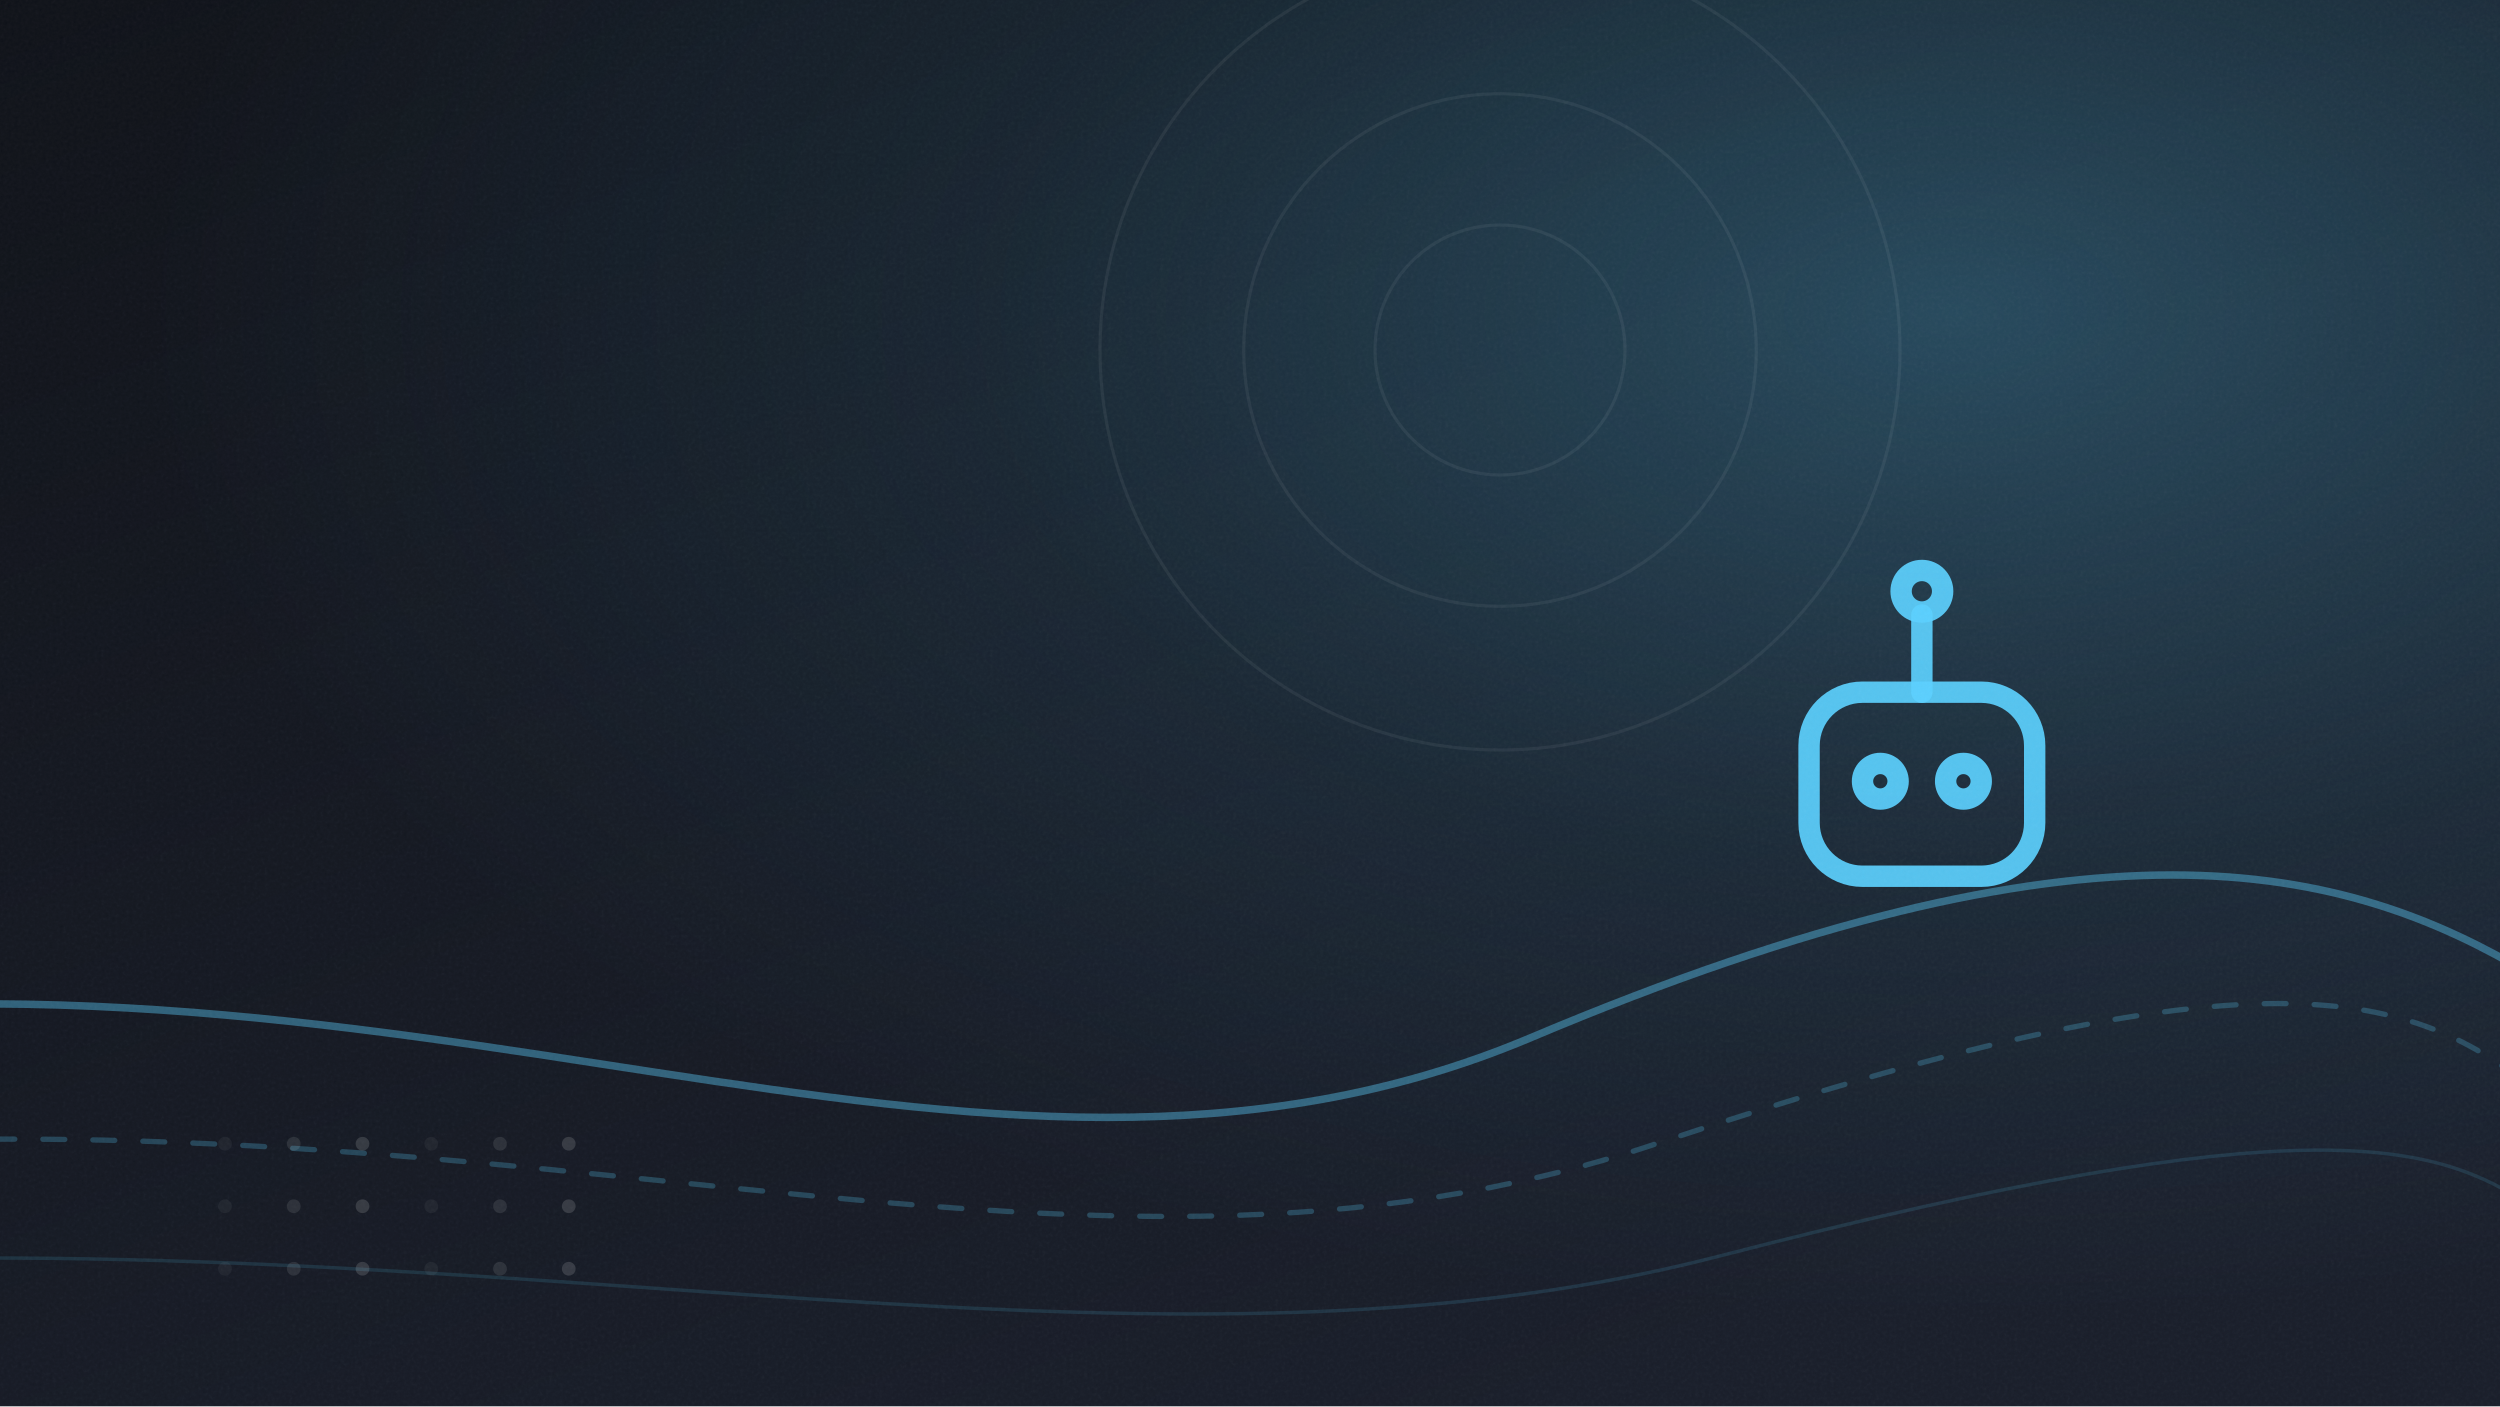
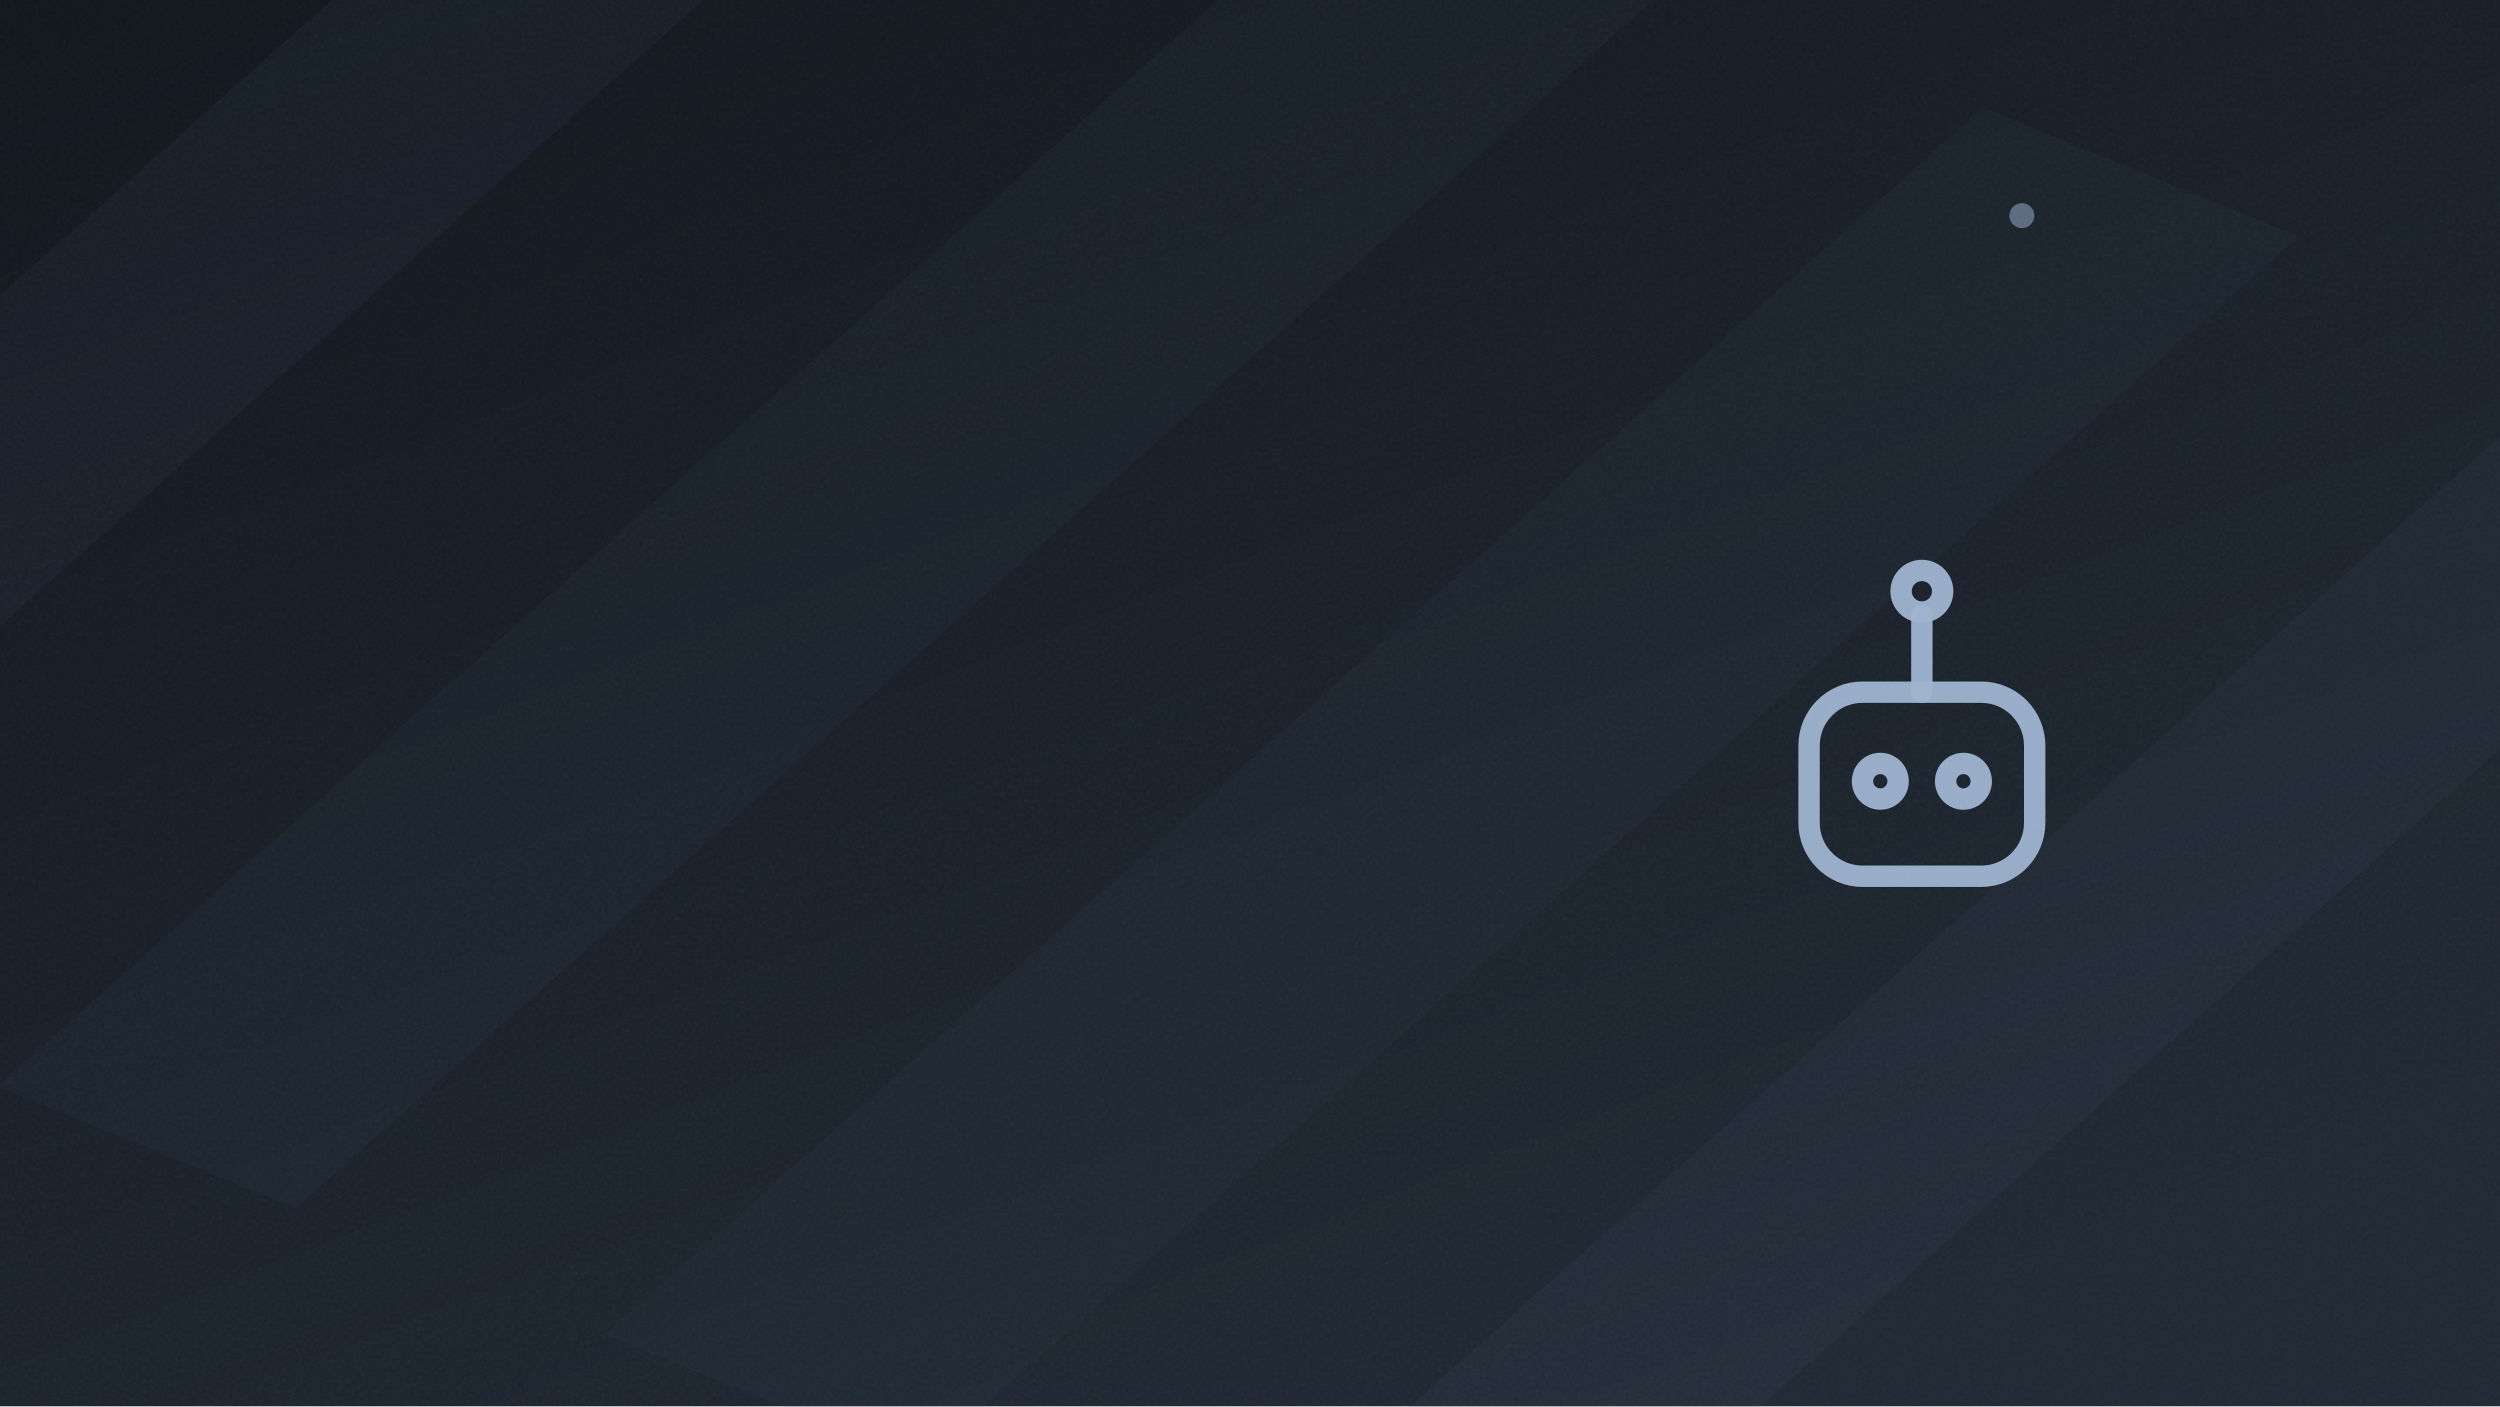
<svg xmlns="http://www.w3.org/2000/svg" width="800" height="450" viewBox="0 0 800 450">
  <defs>
-     <linearGradient id="bg" x1="0" y1="0" x2="0.65" y2="1">
-       <stop offset="0" stop-color="#0e1118" />
-       <stop offset="1" stop-color="#181d29" />
+     <linearGradient id="bg" x1="0" y1="0" x2="0.7" y2="1">
+       <stop offset="0" stop-color="#10151c" />
+       <stop offset="1" stop-color="#1f2833" />
    </linearGradient>
-     <radialGradient id="glow" cx="0.78" cy="0.22" r="0.72">
-       <stop offset="0" stop-color="#5ad0ff" stop-opacity="0.27" />
-       <stop offset="0.55" stop-color="#5ad0ff" stop-opacity="0.08" />
-       <stop offset="1" stop-color="#5ad0ff" stop-opacity="0" />
+     <radialGradient id="glowA" cx="0.78" cy="0.16" r="0.7">
+       <stop offset="0" stop-color="#45586e" stop-opacity="0.3" />
+       <stop offset="1" stop-color="#45586e" stop-opacity="0" />
+     </radialGradient>
+     <radialGradient id="glowB" cx="0.15" cy="0.85" r="0.6">
+       <stop offset="0" stop-color="#45586e" stop-opacity="0.18" />
+       <stop offset="1" stop-color="#45586e" stop-opacity="0" />
    </radialGradient>
    <filter id="grain">
      <feTurbulence type="fractalNoise" baseFrequency="0.9" numOctaves="2" stitchTiles="stitch" />
      <feColorMatrix type="saturate" values="0" />
      <feComponentTransfer>
        <feFuncA type="linear" slope="0.05" />
      </feComponentTransfer>
      <feComposite operator="over" in2="SourceGraphic" />
    </filter>
  </defs>
  <rect width="800" height="450" fill="url(#bg)" />
-   <rect width="800" height="450" fill="url(#glow)" />
-   <g fill="none" stroke="#ffffff" stroke-opacity="0.06">
-     <circle cx="480" cy="112" r="128" />
-     <circle cx="480" cy="112" r="82" />
-     <circle cx="480" cy="112" r="40" />
+   <g transform="rotate(22.2 400 225)">
+     <polygon points="125.215,-40 213.278,-40 -46.722,490 -134.785,490" fill="#45586e" fill-opacity="0.109" />
+     <polygon points="335.215,-40 438.385,-40 178.385,490 75.215,490" fill="#45586e" fill-opacity="0.085" />
+     <polygon points="545.215,-40 654.214,-40 394.214,490 285.215,490" fill="#45586e" fill-opacity="0.081" />
+     <polygon points="755.215,-40 838.277,-40 578.277,490 495.215,490" fill="#45586e" fill-opacity="0.105" />
  </g>
-   <path d="M -130.0 332.0 C 130.0 285.8, 310.0 408.0, 490.0 332.0 S 750.0 276.0, 810.0 312.0" fill="none" stroke="#5ad0ff" stroke-opacity="0.4" stroke-width="2.4" stroke-linecap="round" />
-   <path d="M -130.0 372.0 C 160.0 339.0, 340.0 429.6, 530.0 366.0 S 770.0 316.0, 810.0 348.0" fill="none" stroke="#5ad0ff" stroke-opacity="0.24" stroke-width="1.7" stroke-dasharray="7 9" stroke-linecap="round" />
-   <path d="M -130.0 408.0 C 140.0 383.8, 360.0 451.2, 550.0 402.0 S 780.0 366.0, 810.0 386.0" fill="none" stroke="#5ad0ff" stroke-opacity="0.13" stroke-width="1.1" stroke-linecap="round" />
-   <circle cx="72" cy="366" r="2.2" fill="#ffffff" fill-opacity="0.05" />
-   <circle cx="94" cy="366" r="2.2" fill="#ffffff" fill-opacity="0.095" />
-   <circle cx="116" cy="366" r="2.2" fill="#ffffff" fill-opacity="0.14" />
-   <circle cx="138" cy="366" r="2.2" fill="#ffffff" fill-opacity="0.05" />
-   <circle cx="160" cy="366" r="2.2" fill="#ffffff" fill-opacity="0.095" />
-   <circle cx="182" cy="366" r="2.2" fill="#ffffff" fill-opacity="0.14" />
-   <circle cx="72" cy="386" r="2.2" fill="#ffffff" fill-opacity="0.05" />
-   <circle cx="94" cy="386" r="2.2" fill="#ffffff" fill-opacity="0.095" />
-   <circle cx="116" cy="386" r="2.2" fill="#ffffff" fill-opacity="0.14" />
-   <circle cx="138" cy="386" r="2.2" fill="#ffffff" fill-opacity="0.05" />
-   <circle cx="160" cy="386" r="2.2" fill="#ffffff" fill-opacity="0.095" />
-   <circle cx="182" cy="386" r="2.2" fill="#ffffff" fill-opacity="0.14" />
-   <circle cx="72" cy="406" r="2.2" fill="#ffffff" fill-opacity="0.05" />
-   <circle cx="94" cy="406" r="2.2" fill="#ffffff" fill-opacity="0.095" />
-   <circle cx="116" cy="406" r="2.2" fill="#ffffff" fill-opacity="0.14" />
-   <circle cx="138" cy="406" r="2.2" fill="#ffffff" fill-opacity="0.05" />
-   <circle cx="160" cy="406" r="2.2" fill="#ffffff" fill-opacity="0.095" />
-   <circle cx="182" cy="406" r="2.2" fill="#ffffff" fill-opacity="0.14" />
-   <g transform="translate(520 155) scale(1.9)" fill="none" stroke="#5ad0ff" stroke-opacity="0.92" stroke-width="3.6" stroke-linecap="round" stroke-linejoin="round">
+   <circle cx="647" cy="69" r="4" fill="#9fb4d0" fill-opacity="0.5" />
+   <g transform="translate(520 155) scale(1.9)" fill="none" stroke="#9fb4d0" stroke-opacity="0.95" stroke-width="3.6" stroke-linecap="round" stroke-linejoin="round">
    <rect x="31" y="35" width="38" height="31" rx="9" />
    <circle cx="43" cy="50" r="3" />
    <circle cx="57" cy="50" r="3" />
    <path d="M50 35 V22" />
    <circle cx="50" cy="18" r="3.5" />
  </g>
  <rect width="800" height="450" filter="url(#grain)" fill="transparent" />
</svg>
